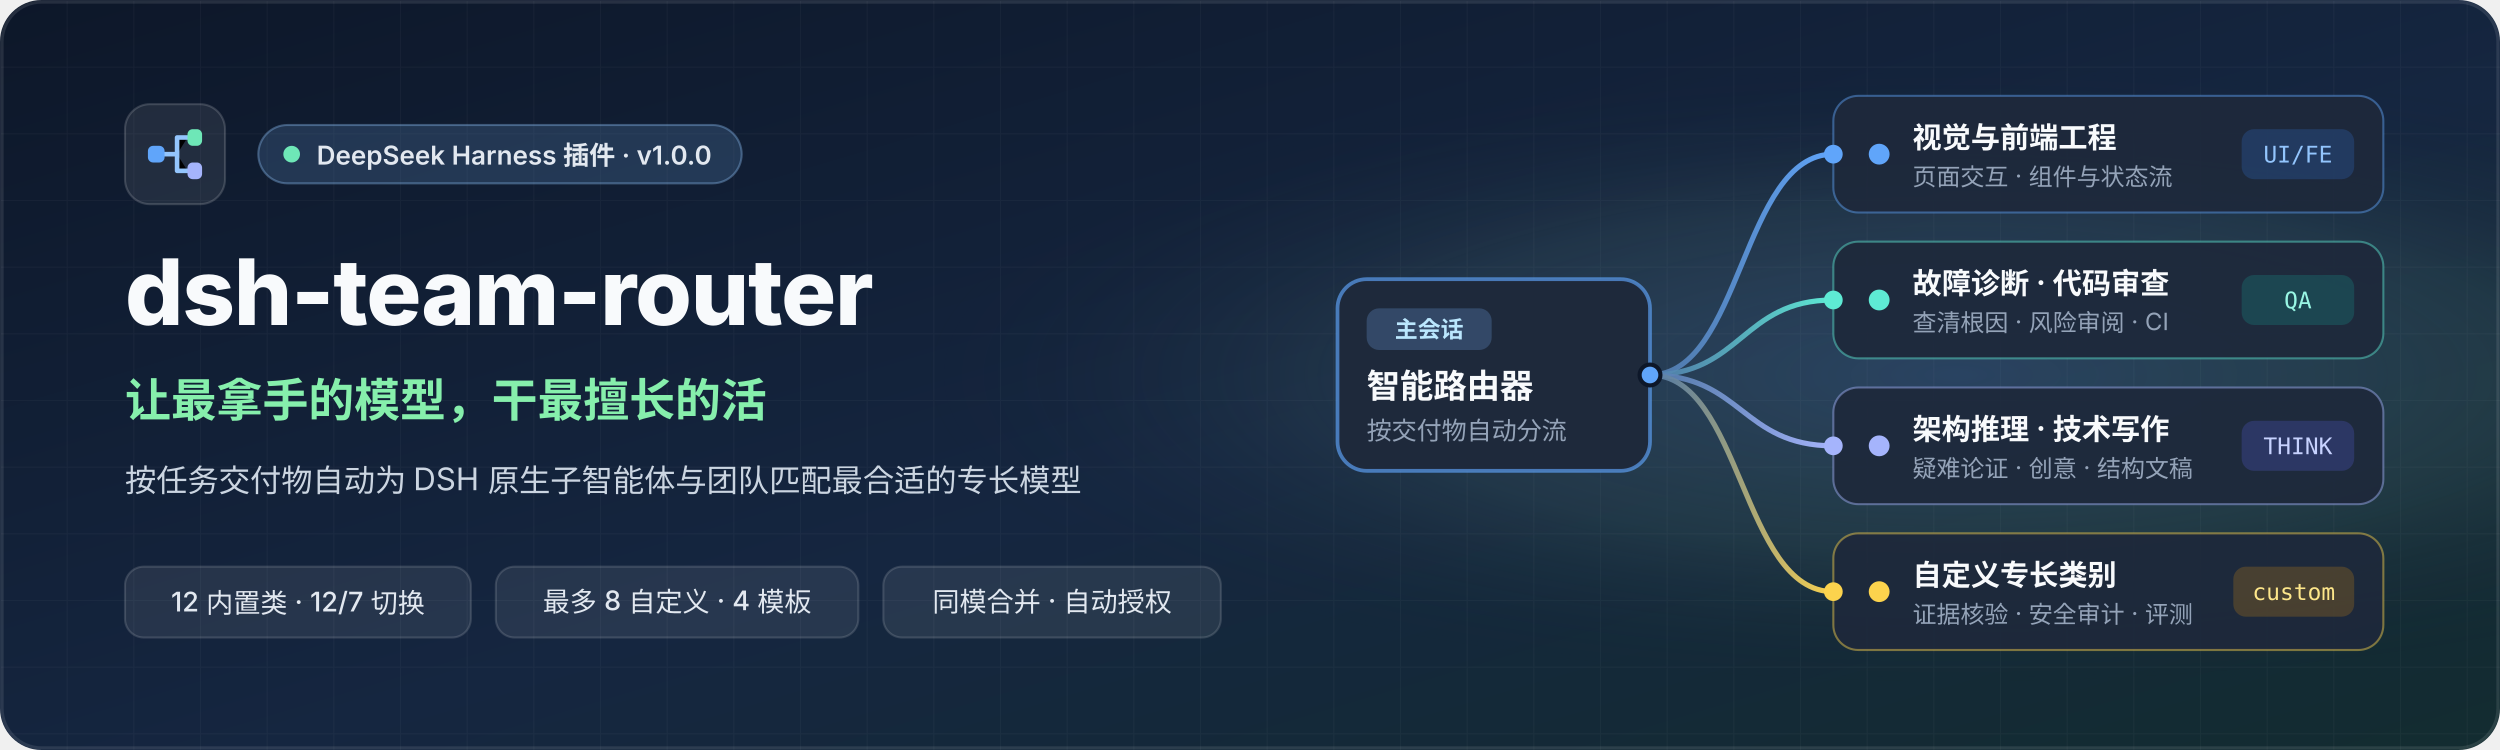
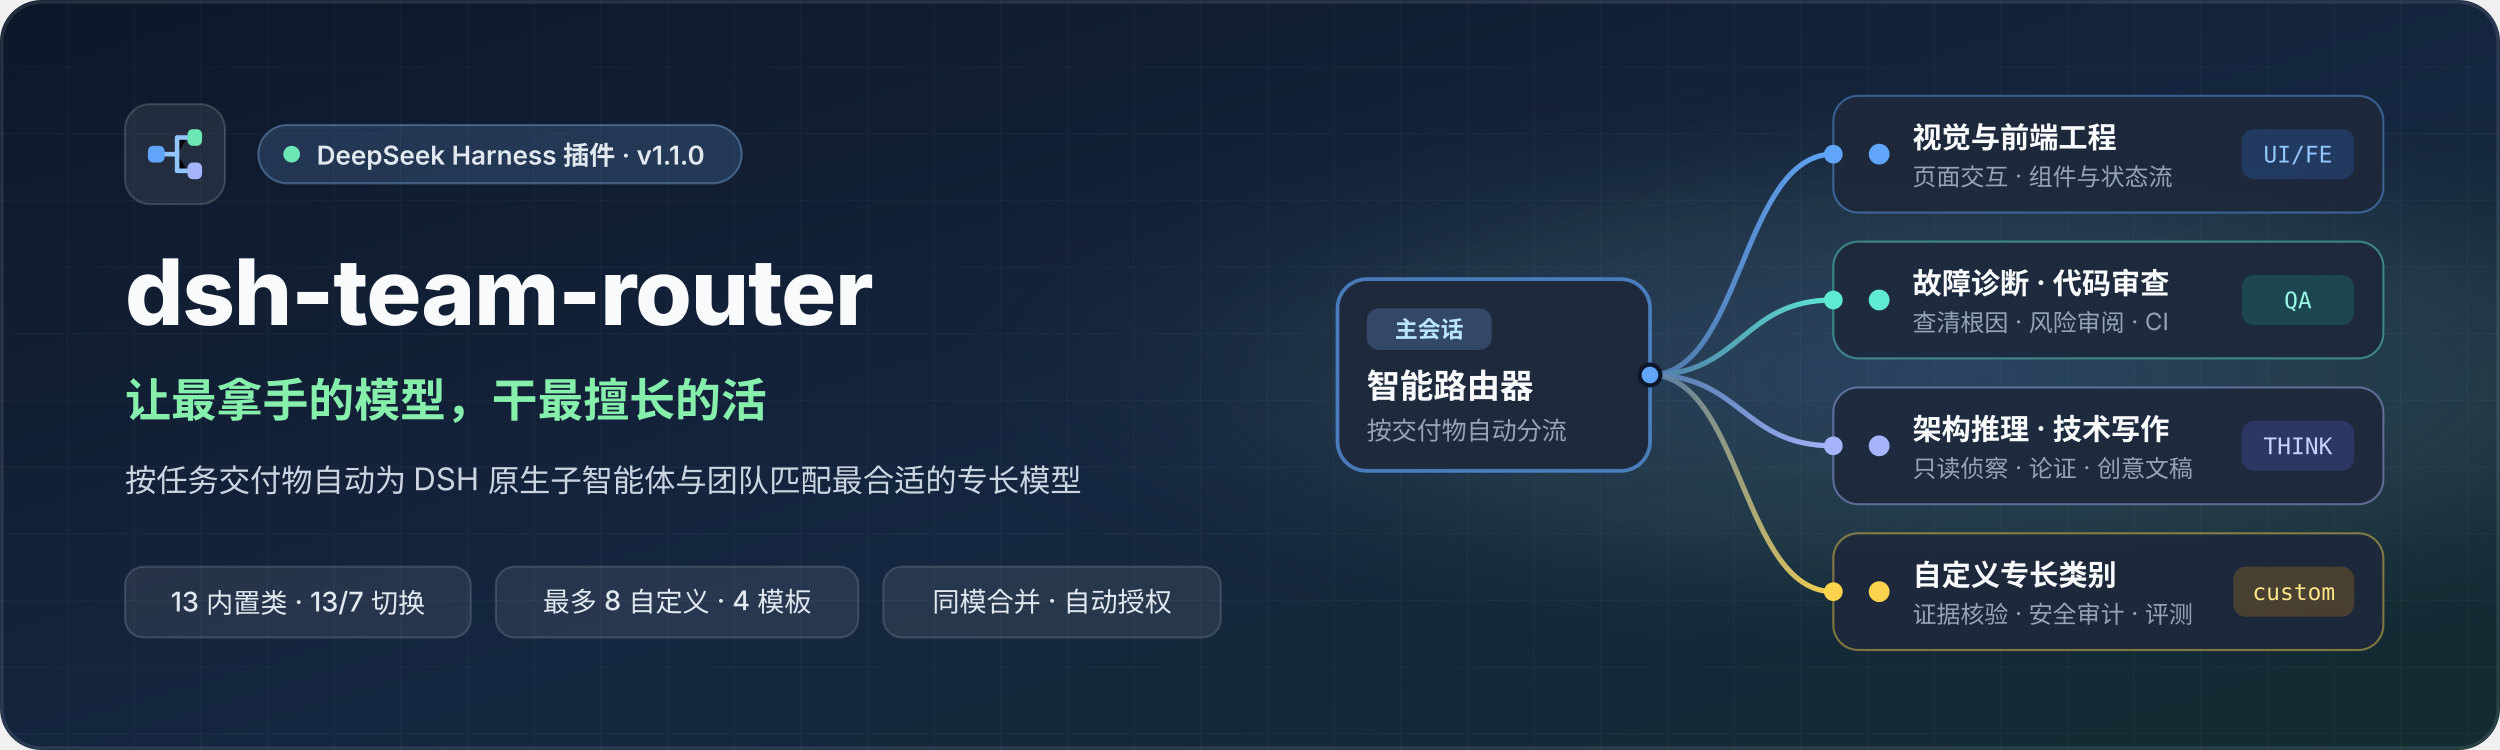
<svg xmlns="http://www.w3.org/2000/svg" viewBox="0 0 1200 360" width="1200" height="360" role="img" aria-label="dsh-team-router 横幅：让最拿手的模型干最擅长的活">
  <defs>
    <linearGradient id="bgGrad" x1="0%" y1="0%" x2="100%" y2="100%">
      <stop offset="0%" stop-color="#0D1729" />
      <stop offset="55%" stop-color="#152640" />
      <stop offset="100%" stop-color="#132C30" />
    </linearGradient>
    <radialGradient id="glowRight" cx="78%" cy="50%" r="42%">
      <stop offset="0%" stop-color="#547DAE" stop-opacity="0.32" />
      <stop offset="55%" stop-color="#6E9B90" stop-opacity="0.14" />
      <stop offset="100%" stop-color="#0D1729" stop-opacity="0" />
    </radialGradient>
    <linearGradient id="lineBlue" x1="0%" y1="0%" x2="100%" y2="0%">
      <stop offset="0%" stop-color="#547DAE" stop-opacity="0.9" />
      <stop offset="100%" stop-color="#60A5FA" />
    </linearGradient>
    <linearGradient id="lineTeal" x1="0%" y1="0%" x2="100%" y2="0%">
      <stop offset="0%" stop-color="#547DAE" stop-opacity="0.9" />
      <stop offset="100%" stop-color="#5EEAD4" />
    </linearGradient>
    <linearGradient id="lineIndigo" x1="0%" y1="0%" x2="100%" y2="0%">
      <stop offset="0%" stop-color="#547DAE" stop-opacity="0.9" />
      <stop offset="100%" stop-color="#A5B4FC" />
    </linearGradient>
    <linearGradient id="lineAmber" x1="0%" y1="0%" x2="100%" y2="0%">
      <stop offset="0%" stop-color="#547DAE" stop-opacity="0.9" />
      <stop offset="100%" stop-color="#FCD34D" />
    </linearGradient>
    <pattern id="subtleGrid" width="32" height="32" patternUnits="userSpaceOnUse">
      <path d="M 32 0 L 0 0 0 32" fill="none" stroke="#FFFFFF" stroke-opacity="0.035" stroke-width="1" />
    </pattern>
  </defs>
  <rect x="0" y="0" width="1200" height="360" rx="20" fill="url(#bgGrad)" />
  <rect x="0" y="0" width="1200" height="360" rx="20" fill="url(#subtleGrid)" />
  <rect x="0" y="0" width="1200" height="360" rx="20" fill="url(#glowRight)" />
  <rect x="1" y="1" width="1198" height="358" rx="19" fill="none" stroke="#FFFFFF" stroke-opacity="0.1" stroke-width="1.5" />
  <g transform="translate(60, 50)">
    <rect x="0" y="0" width="48" height="48" rx="12" fill="#FFFFFF" fill-opacity="0.08" stroke="#FFFFFF" stroke-opacity="0.16" />
    <g transform="translate(6, 6)">
      <path d="M12 18H19M19 18V10H24M19 18V26H24" stroke="#93C5FD" stroke-width="2.2" stroke-linecap="round" stroke-linejoin="round" />
      <rect x="5" y="14" width="8" height="8" rx="2.5" fill="#60A5FA" />
      <rect x="24" y="6" width="7" height="8" rx="2.5" fill="#6EE7B7" />
      <rect x="24" y="22" width="7" height="8" rx="2.5" fill="#A5B4FC" />
    </g>
    <rect x="64" y="10" width="232" height="28" rx="14" fill="#547DAE" fill-opacity="0.28" stroke="#93C5FD" stroke-opacity="0.35" />
    <circle cx="80" cy="24" r="4" fill="#6EE7B7" />
-     <text x="92" y="29" fill="#E2E8F0" font-size="12.5" font-weight="600" font-family="-apple-system, BlinkMacSystemFont, 'Segoe UI', 'PingFang SC', 'Microsoft YaHei', sans-serif">DeepSeek Harness 插件 · v1.0.0</text>
+     <text x="92" y="29" fill="#E2E8F0" font-size="12.5" font-weight="600" font-family="-apple-system, BlinkMacSystemFont, 'Segoe UI', 'PingFang SC', 'Microsoft YaHei', sans-serif">DeepSeek Harness 插件 · v1.1.0</text>
  </g>
  <text x="60" y="156" fill="#F8FAFC" font-size="44" font-weight="800" letter-spacing="-0.5" font-family="-apple-system, BlinkMacSystemFont, 'Segoe UI', 'PingFang SC', 'Microsoft YaHei', sans-serif">dsh-team-router</text>
  <text x="60" y="200" fill="#86EFAC" font-size="22" font-weight="600" font-family="-apple-system, BlinkMacSystemFont, 'Segoe UI', 'PingFang SC', 'Microsoft YaHei', sans-serif">让最拿手的模型，干最擅长的活</text>
  <text x="60" y="236" fill="#CBD5E1" font-size="15" font-family="-apple-system, BlinkMacSystemFont, 'Segoe UI', 'PingFang SC', 'Microsoft YaHei', sans-serif">按任务交付物自动为 DSH 原生子智能体与团队匹配最合适的专长模型</text>
  <g transform="translate(60, 272)" font-family="-apple-system, BlinkMacSystemFont, 'Segoe UI', 'PingFang SC', 'Microsoft YaHei', sans-serif" font-size="13" font-weight="500">
    <rect x="0" y="0" width="166" height="34" rx="9" fill="#FFFFFF" fill-opacity="0.08" stroke="#FFFFFF" stroke-opacity="0.14" />
-     <text x="83" y="21.5" text-anchor="middle" fill="#E2E8F0">12 内置类 · 12/7 切换</text>
+     <text x="83" y="21.5" text-anchor="middle" fill="#E2E8F0">13 内置类 · 13/7 切换</text>
    <rect x="178" y="0" width="174" height="34" rx="9" fill="#FFFFFF" fill-opacity="0.08" stroke="#FFFFFF" stroke-opacity="0.14" />
    <text x="265" y="21.5" text-anchor="middle" fill="#E2E8F0">最多 8 自定义 · 4 模板</text>
    <rect x="364" y="0" width="162" height="34" rx="9" fill="#FFFFFF" fill-opacity="0.08" stroke="#FFFFFF" stroke-opacity="0.14" />
    <text x="445" y="21.5" text-anchor="middle" fill="#E2E8F0">同模合并 · 自动授权</text>
  </g>
  <g fill="none" stroke-width="2.5" stroke-linecap="round">
    <path d="M 792 180 C 836 180, 836 74, 880 74" stroke="url(#lineBlue)" />
    <path d="M 792 180 C 836 180, 836 144, 880 144" stroke="url(#lineTeal)" />
    <path d="M 792 180 C 836 180, 836 214, 880 214" stroke="url(#lineIndigo)" />
    <path d="M 792 180 C 836 180, 836 284, 880 284" stroke="url(#lineAmber)" />
  </g>
  <g transform="translate(642, 134)">
    <rect x="0" y="0" width="150" height="92" rx="14" fill="#1E293B" stroke="#60A5FA" stroke-opacity="0.65" stroke-width="1.8" />
    <rect x="14" y="14" width="60" height="20" rx="6" fill="#547DAE" fill-opacity="0.38" />
    <text x="44" y="28" text-anchor="middle" fill="#BAE6FD" font-size="11" font-weight="600" font-family="-apple-system, BlinkMacSystemFont, 'Segoe UI', 'PingFang SC', 'Microsoft YaHei', sans-serif">主会话</text>
    <text x="14" y="57" fill="#F8FAFC" font-size="16" font-weight="700" font-family="-apple-system, BlinkMacSystemFont, 'Segoe UI', 'PingFang SC', 'Microsoft YaHei', sans-serif">智能路由器</text>
    <text x="14" y="77" fill="#94A3B8" font-size="12" font-family="-apple-system, BlinkMacSystemFont, 'Segoe UI', 'PingFang SC', 'Microsoft YaHei', sans-serif">按交付物自动分流</text>
    <circle cx="150" cy="46" r="5" fill="#60A5FA" stroke="#0D1729" stroke-width="2" />
  </g>
  <g font-family="-apple-system, BlinkMacSystemFont, 'Segoe UI', 'PingFang SC', 'Microsoft YaHei', sans-serif">
    <g transform="translate(880, 46)">
      <rect x="0" y="0" width="264" height="56" rx="12" fill="#1E293B" fill-opacity="0.92" stroke="#60A5FA" stroke-opacity="0.45" />
      <circle cx="0" cy="28" r="4.5" fill="#60A5FA" />
      <circle cx="22" cy="28" r="5" fill="#60A5FA" />
      <text x="38" y="25" fill="#F8FAFC" font-size="14" font-weight="700">视觉与前端工程</text>
      <text x="38" y="43" fill="#94A3B8" font-size="11.5">页面交互 · 组件与状态流</text>
      <rect x="196" y="16" width="54" height="24" rx="6" fill="#3B82F6" fill-opacity="0.2" />
      <text x="223" y="32" text-anchor="middle" fill="#93C5FD" font-size="11" font-family="'SFMono-Regular', Consolas, monospace">UI/FE</text>
    </g>
    <g transform="translate(880, 116)">
      <rect x="0" y="0" width="264" height="56" rx="12" fill="#1E293B" fill-opacity="0.92" stroke="#5EEAD4" stroke-opacity="0.45" />
      <circle cx="0" cy="28" r="4.5" fill="#5EEAD4" />
      <circle cx="22" cy="28" r="5" fill="#5EEAD4" />
      <text x="38" y="25" fill="#F8FAFC" font-size="14" font-weight="700">故障诊断 · 代码审查</text>
      <text x="38" y="43" fill="#94A3B8" font-size="11.5">查清根因 · 风险审阅 · CI</text>
      <rect x="196" y="16" width="54" height="24" rx="6" fill="#14B8A6" fill-opacity="0.2" />
      <text x="223" y="32" text-anchor="middle" fill="#99F6E4" font-size="11" font-family="'SFMono-Regular', Consolas, monospace">QA</text>
    </g>
    <g transform="translate(880, 186)">
      <rect x="0" y="0" width="264" height="56" rx="12" fill="#1E293B" fill-opacity="0.92" stroke="#A5B4FC" stroke-opacity="0.45" />
      <circle cx="0" cy="28" r="4.5" fill="#A5B4FC" />
      <circle cx="22" cy="28" r="5" fill="#A5B4FC" />
      <text x="38" y="25" fill="#F8FAFC" font-size="14" font-weight="700">架构推理 · 技术写作</text>
-       <text x="38" y="43" fill="#94A3B8" font-size="11.5">疑难论证 · 创意 · 结构文稿</text>
+       <text x="38" y="43" fill="#94A3B8" font-size="11.5">只读侦察 · 论证 · 创意文稿</text>
      <rect x="196" y="16" width="54" height="24" rx="6" fill="#6366F1" fill-opacity="0.22" />
      <text x="223" y="32" text-anchor="middle" fill="#C7D2FE" font-size="11" font-family="'SFMono-Regular', Consolas, monospace">THINK</text>
    </g>
    <g transform="translate(880, 256)">
      <rect x="0" y="0" width="264" height="56" rx="12" fill="#1E293B" fill-opacity="0.92" stroke="#FCD34D" stroke-opacity="0.45" />
      <circle cx="0" cy="28" r="4.5" fill="#FCD34D" />
      <circle cx="22" cy="28" r="5" fill="#FCD34D" />
      <text x="38" y="25" fill="#F8FAFC" font-size="14" font-weight="700">自定义专长类别</text>
      <text x="38" y="43" fill="#94A3B8" font-size="11.5">证据核验 · 安全审计 · 评测</text>
      <rect x="192" y="16" width="58" height="24" rx="6" fill="#F59E0B" fill-opacity="0.2" />
      <text x="221" y="32" text-anchor="middle" fill="#FDE68A" font-size="11" font-family="'SFMono-Regular', Consolas, monospace">custom</text>
    </g>
  </g>
</svg>
